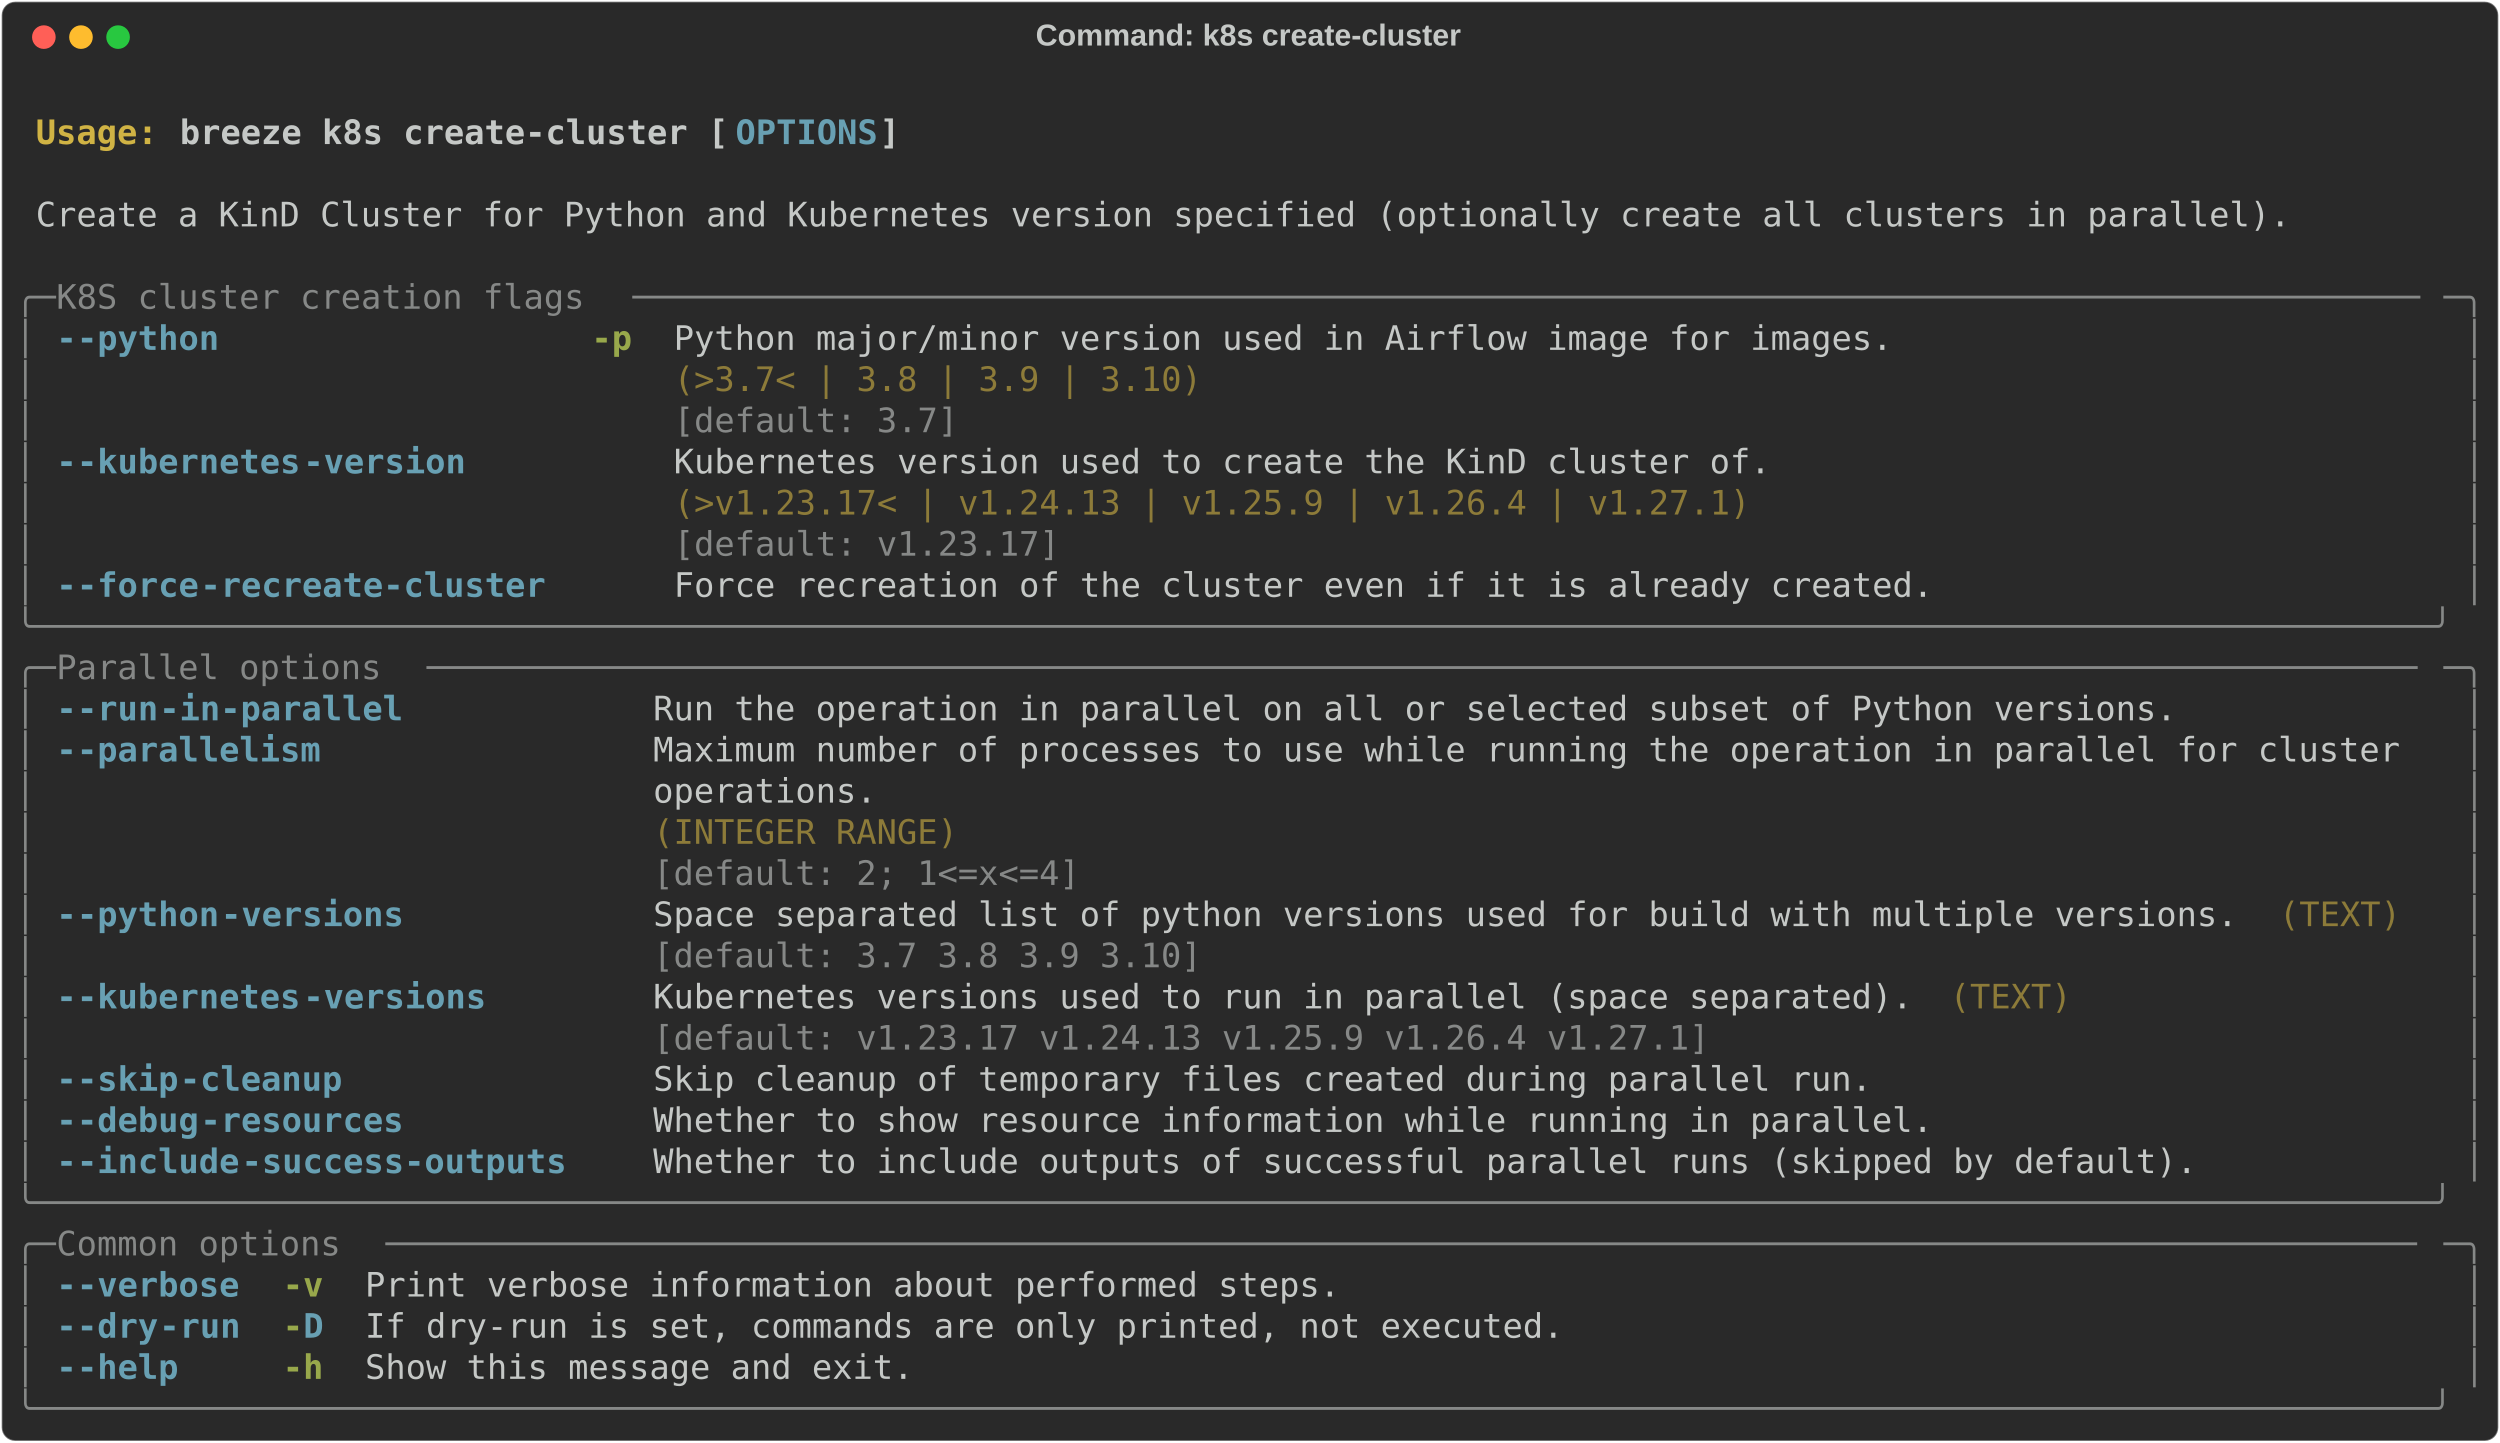
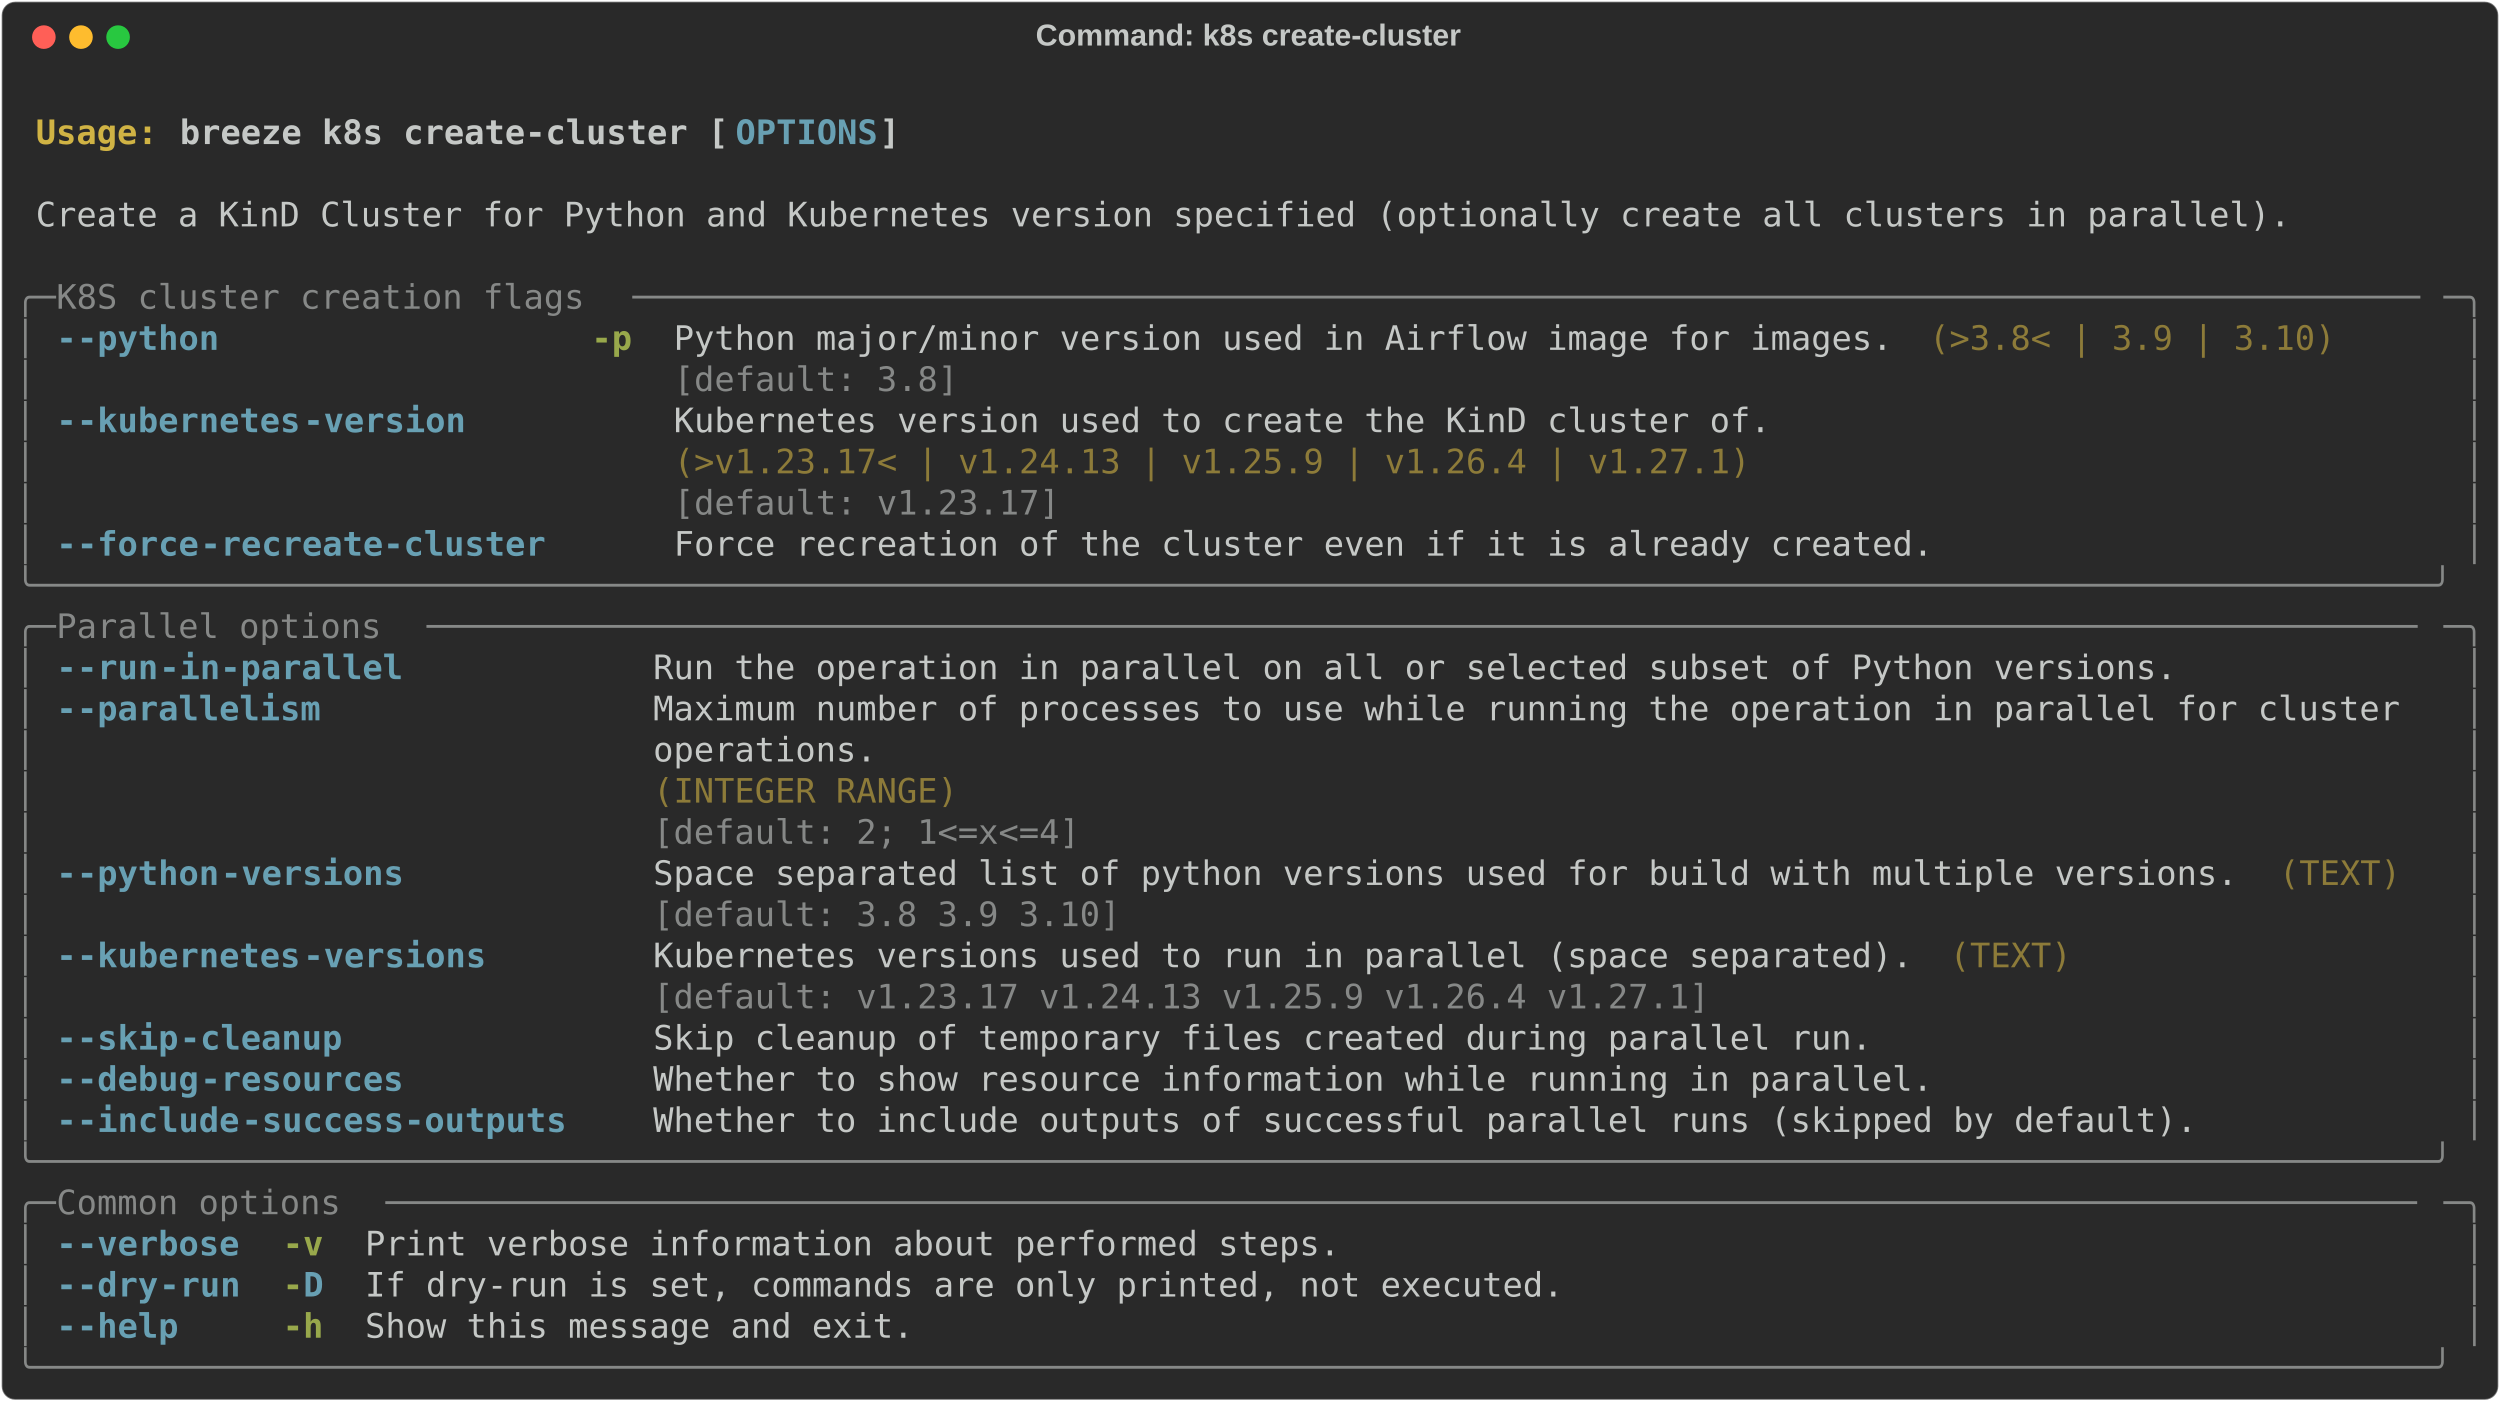
- <svg xmlns="http://www.w3.org/2000/svg" class="rich-terminal" viewBox="0 0 1482 855.2">
+ <svg xmlns="http://www.w3.org/2000/svg" class="rich-terminal" viewBox="0 0 1482 830.8">
  <style>

    @font-face {
        font-family: "Fira Code";
        src: local("FiraCode-Regular"),
                url("https://cdnjs.cloudflare.com/ajax/libs/firacode/6.2.0/woff2/FiraCode-Regular.woff2") format("woff2"),
                url("https://cdnjs.cloudflare.com/ajax/libs/firacode/6.2.0/woff/FiraCode-Regular.woff") format("woff");
        font-style: normal;
        font-weight: 400;
    }
    @font-face {
        font-family: "Fira Code";
        src: local("FiraCode-Bold"),
                url("https://cdnjs.cloudflare.com/ajax/libs/firacode/6.2.0/woff2/FiraCode-Bold.woff2") format("woff2"),
                url("https://cdnjs.cloudflare.com/ajax/libs/firacode/6.2.0/woff/FiraCode-Bold.woff") format("woff");
        font-style: bold;
        font-weight: 700;
    }

    .breeze-k8s-create-cluster-matrix {
        font-family: Fira Code, monospace;
        font-size: 20px;
        line-height: 24.4px;
        font-variant-east-asian: full-width;
    }

    .breeze-k8s-create-cluster-title {
        font-size: 18px;
        font-weight: bold;
        font-family: arial;
    }

    .breeze-k8s-create-cluster-r1 { fill: #c5c8c6;font-weight: bold }
.breeze-k8s-create-cluster-r2 { fill: #c5c8c6 }
.breeze-k8s-create-cluster-r3 { fill: #d0b344;font-weight: bold }
.breeze-k8s-create-cluster-r4 { fill: #68a0b3;font-weight: bold }
.breeze-k8s-create-cluster-r5 { fill: #868887 }
.breeze-k8s-create-cluster-r6 { fill: #98a84b;font-weight: bold }
.breeze-k8s-create-cluster-r7 { fill: #8d7b39 }
    </style>
  <defs>
    <clipPath id="breeze-k8s-create-cluster-clip-terminal">
-       <rect x="0" y="0" width="1463.0" height="804.2" />
+       <rect x="0" y="0" width="1463.0" height="779.8" />
    </clipPath>
    <clipPath id="breeze-k8s-create-cluster-line-0">
      <rect x="0" y="1.5" width="1464" height="24.65" />
    </clipPath>
    <clipPath id="breeze-k8s-create-cluster-line-1">
      <rect x="0" y="25.9" width="1464" height="24.65" />
    </clipPath>
    <clipPath id="breeze-k8s-create-cluster-line-2">
      <rect x="0" y="50.3" width="1464" height="24.65" />
    </clipPath>
    <clipPath id="breeze-k8s-create-cluster-line-3">
      <rect x="0" y="74.7" width="1464" height="24.65" />
    </clipPath>
    <clipPath id="breeze-k8s-create-cluster-line-4">
      <rect x="0" y="99.1" width="1464" height="24.65" />
    </clipPath>
    <clipPath id="breeze-k8s-create-cluster-line-5">
      <rect x="0" y="123.5" width="1464" height="24.65" />
    </clipPath>
    <clipPath id="breeze-k8s-create-cluster-line-6">
      <rect x="0" y="147.9" width="1464" height="24.65" />
    </clipPath>
    <clipPath id="breeze-k8s-create-cluster-line-7">
      <rect x="0" y="172.3" width="1464" height="24.65" />
    </clipPath>
    <clipPath id="breeze-k8s-create-cluster-line-8">
      <rect x="0" y="196.7" width="1464" height="24.65" />
    </clipPath>
    <clipPath id="breeze-k8s-create-cluster-line-9">
      <rect x="0" y="221.1" width="1464" height="24.65" />
    </clipPath>
    <clipPath id="breeze-k8s-create-cluster-line-10">
      <rect x="0" y="245.5" width="1464" height="24.65" />
    </clipPath>
    <clipPath id="breeze-k8s-create-cluster-line-11">
      <rect x="0" y="269.9" width="1464" height="24.65" />
    </clipPath>
    <clipPath id="breeze-k8s-create-cluster-line-12">
      <rect x="0" y="294.3" width="1464" height="24.65" />
    </clipPath>
    <clipPath id="breeze-k8s-create-cluster-line-13">
      <rect x="0" y="318.7" width="1464" height="24.65" />
    </clipPath>
    <clipPath id="breeze-k8s-create-cluster-line-14">
      <rect x="0" y="343.1" width="1464" height="24.65" />
    </clipPath>
    <clipPath id="breeze-k8s-create-cluster-line-15">
      <rect x="0" y="367.5" width="1464" height="24.65" />
    </clipPath>
    <clipPath id="breeze-k8s-create-cluster-line-16">
      <rect x="0" y="391.9" width="1464" height="24.65" />
    </clipPath>
    <clipPath id="breeze-k8s-create-cluster-line-17">
      <rect x="0" y="416.3" width="1464" height="24.65" />
    </clipPath>
    <clipPath id="breeze-k8s-create-cluster-line-18">
      <rect x="0" y="440.7" width="1464" height="24.65" />
    </clipPath>
    <clipPath id="breeze-k8s-create-cluster-line-19">
      <rect x="0" y="465.1" width="1464" height="24.65" />
    </clipPath>
    <clipPath id="breeze-k8s-create-cluster-line-20">
      <rect x="0" y="489.5" width="1464" height="24.65" />
    </clipPath>
    <clipPath id="breeze-k8s-create-cluster-line-21">
      <rect x="0" y="513.9" width="1464" height="24.65" />
    </clipPath>
    <clipPath id="breeze-k8s-create-cluster-line-22">
      <rect x="0" y="538.3" width="1464" height="24.65" />
    </clipPath>
    <clipPath id="breeze-k8s-create-cluster-line-23">
      <rect x="0" y="562.7" width="1464" height="24.65" />
    </clipPath>
    <clipPath id="breeze-k8s-create-cluster-line-24">
      <rect x="0" y="587.1" width="1464" height="24.65" />
    </clipPath>
    <clipPath id="breeze-k8s-create-cluster-line-25">
      <rect x="0" y="611.5" width="1464" height="24.65" />
    </clipPath>
    <clipPath id="breeze-k8s-create-cluster-line-26">
      <rect x="0" y="635.9" width="1464" height="24.65" />
    </clipPath>
    <clipPath id="breeze-k8s-create-cluster-line-27">
      <rect x="0" y="660.3" width="1464" height="24.65" />
    </clipPath>
    <clipPath id="breeze-k8s-create-cluster-line-28">
      <rect x="0" y="684.7" width="1464" height="24.65" />
    </clipPath>
    <clipPath id="breeze-k8s-create-cluster-line-29">
      <rect x="0" y="709.1" width="1464" height="24.65" />
    </clipPath>
    <clipPath id="breeze-k8s-create-cluster-line-30">
      <rect x="0" y="733.5" width="1464" height="24.65" />
    </clipPath>
-     <clipPath id="breeze-k8s-create-cluster-line-31">
-       <rect x="0" y="757.9" width="1464" height="24.65" />
-     </clipPath>
  </defs>
-   <rect fill="#292929" stroke="rgba(255,255,255,0.35)" stroke-width="1" x="1" y="1" width="1480" height="853.2" rx="8" />
+   <rect fill="#292929" stroke="rgba(255,255,255,0.35)" stroke-width="1" x="1" y="1" width="1480" height="828.8" rx="8" />
  <text class="breeze-k8s-create-cluster-title" fill="#c5c8c6" text-anchor="middle" x="740" y="27">Command: k8s create-cluster</text>
  <g transform="translate(26,22)">
    <circle cx="0" cy="0" r="7" fill="#ff5f57" />
    <circle cx="22" cy="0" r="7" fill="#febc2e" />
    <circle cx="44" cy="0" r="7" fill="#28c840" />
  </g>
  <g transform="translate(9, 41)" clip-path="url(#breeze-k8s-create-cluster-clip-terminal)">
    <g class="breeze-k8s-create-cluster-matrix">
      <text class="breeze-k8s-create-cluster-r2" x="1464" y="20" textLength="12.2" clip-path="url(#breeze-k8s-create-cluster-line-0)">
</text>
      <text class="breeze-k8s-create-cluster-r3" x="12.2" y="44.4" textLength="85.4" clip-path="url(#breeze-k8s-create-cluster-line-1)">Usage: </text>
      <text class="breeze-k8s-create-cluster-r1" x="97.6" y="44.4" textLength="329.4" clip-path="url(#breeze-k8s-create-cluster-line-1)">breeze k8s create-cluster [</text>
      <text class="breeze-k8s-create-cluster-r4" x="427" y="44.4" textLength="85.4" clip-path="url(#breeze-k8s-create-cluster-line-1)">OPTIONS</text>
      <text class="breeze-k8s-create-cluster-r1" x="512.4" y="44.4" textLength="12.2" clip-path="url(#breeze-k8s-create-cluster-line-1)">]</text>
      <text class="breeze-k8s-create-cluster-r2" x="1464" y="44.4" textLength="12.2" clip-path="url(#breeze-k8s-create-cluster-line-1)">
</text>
      <text class="breeze-k8s-create-cluster-r2" x="1464" y="68.8" textLength="12.2" clip-path="url(#breeze-k8s-create-cluster-line-2)">
</text>
      <text class="breeze-k8s-create-cluster-r2" x="12.2" y="93.2" textLength="1354.2" clip-path="url(#breeze-k8s-create-cluster-line-3)">Create a KinD Cluster for Python and Kubernetes version specified (optionally create all clusters in parallel).</text>
      <text class="breeze-k8s-create-cluster-r2" x="1464" y="93.2" textLength="12.2" clip-path="url(#breeze-k8s-create-cluster-line-3)">
</text>
      <text class="breeze-k8s-create-cluster-r2" x="1464" y="117.6" textLength="12.2" clip-path="url(#breeze-k8s-create-cluster-line-4)">
</text>
      <text class="breeze-k8s-create-cluster-r5" x="0" y="142" textLength="24.4" clip-path="url(#breeze-k8s-create-cluster-line-5)">╭─</text>
      <text class="breeze-k8s-create-cluster-r5" x="24.4" y="142" textLength="341.6" clip-path="url(#breeze-k8s-create-cluster-line-5)"> K8S cluster creation flags </text>
      <text class="breeze-k8s-create-cluster-r5" x="366" y="142" textLength="1073.6" clip-path="url(#breeze-k8s-create-cluster-line-5)">────────────────────────────────────────────────────────────────────────────────────────</text>
      <text class="breeze-k8s-create-cluster-r5" x="1439.6" y="142" textLength="24.4" clip-path="url(#breeze-k8s-create-cluster-line-5)">─╮</text>
      <text class="breeze-k8s-create-cluster-r2" x="1464" y="142" textLength="12.2" clip-path="url(#breeze-k8s-create-cluster-line-5)">
</text>
      <text class="breeze-k8s-create-cluster-r5" x="0" y="166.4" textLength="12.2" clip-path="url(#breeze-k8s-create-cluster-line-6)">│</text>
      <text class="breeze-k8s-create-cluster-r4" x="24.4" y="166.4" textLength="12.2" clip-path="url(#breeze-k8s-create-cluster-line-6)">-</text>
      <text class="breeze-k8s-create-cluster-r4" x="36.6" y="166.4" textLength="85.4" clip-path="url(#breeze-k8s-create-cluster-line-6)">-python</text>
      <text class="breeze-k8s-create-cluster-r6" x="341.6" y="166.4" textLength="24.4" clip-path="url(#breeze-k8s-create-cluster-line-6)">-p</text>
      <text class="breeze-k8s-create-cluster-r2" x="390.4" y="166.4" textLength="732" clip-path="url(#breeze-k8s-create-cluster-line-6)">Python major/minor version used in Airflow image for images.</text>
+       <text class="breeze-k8s-create-cluster-r7" x="1134.6" y="166.4" textLength="244" clip-path="url(#breeze-k8s-create-cluster-line-6)">(&gt;3.8&lt; | 3.9 | 3.10)</text>
      <text class="breeze-k8s-create-cluster-r5" x="1451.8" y="166.4" textLength="12.2" clip-path="url(#breeze-k8s-create-cluster-line-6)">│</text>
      <text class="breeze-k8s-create-cluster-r2" x="1464" y="166.4" textLength="12.2" clip-path="url(#breeze-k8s-create-cluster-line-6)">
</text>
      <text class="breeze-k8s-create-cluster-r5" x="0" y="190.8" textLength="12.2" clip-path="url(#breeze-k8s-create-cluster-line-7)">│</text>
-       <text class="breeze-k8s-create-cluster-r7" x="390.4" y="190.8" textLength="732" clip-path="url(#breeze-k8s-create-cluster-line-7)">(&gt;3.7&lt; | 3.8 | 3.9 | 3.10)                                  </text>
+       <text class="breeze-k8s-create-cluster-r5" x="390.4" y="190.8" textLength="732" clip-path="url(#breeze-k8s-create-cluster-line-7)">[default: 3.8]                                              </text>
      <text class="breeze-k8s-create-cluster-r5" x="1451.8" y="190.8" textLength="12.2" clip-path="url(#breeze-k8s-create-cluster-line-7)">│</text>
      <text class="breeze-k8s-create-cluster-r2" x="1464" y="190.8" textLength="12.2" clip-path="url(#breeze-k8s-create-cluster-line-7)">
</text>
      <text class="breeze-k8s-create-cluster-r5" x="0" y="215.2" textLength="12.2" clip-path="url(#breeze-k8s-create-cluster-line-8)">│</text>
-       <text class="breeze-k8s-create-cluster-r5" x="390.4" y="215.2" textLength="732" clip-path="url(#breeze-k8s-create-cluster-line-8)">[default: 3.7]                                              </text>
+       <text class="breeze-k8s-create-cluster-r4" x="24.4" y="215.2" textLength="12.2" clip-path="url(#breeze-k8s-create-cluster-line-8)">-</text>
+       <text class="breeze-k8s-create-cluster-r4" x="36.6" y="215.2" textLength="134.2" clip-path="url(#breeze-k8s-create-cluster-line-8)">-kubernetes</text>
+       <text class="breeze-k8s-create-cluster-r4" x="170.8" y="215.2" textLength="97.6" clip-path="url(#breeze-k8s-create-cluster-line-8)">-version</text>
+       <text class="breeze-k8s-create-cluster-r2" x="390.4" y="215.2" textLength="658.8" clip-path="url(#breeze-k8s-create-cluster-line-8)">Kubernetes version used to create the KinD cluster of.</text>
      <text class="breeze-k8s-create-cluster-r5" x="1451.8" y="215.2" textLength="12.2" clip-path="url(#breeze-k8s-create-cluster-line-8)">│</text>
      <text class="breeze-k8s-create-cluster-r2" x="1464" y="215.2" textLength="12.2" clip-path="url(#breeze-k8s-create-cluster-line-8)">
</text>
      <text class="breeze-k8s-create-cluster-r5" x="0" y="239.6" textLength="12.2" clip-path="url(#breeze-k8s-create-cluster-line-9)">│</text>
-       <text class="breeze-k8s-create-cluster-r4" x="24.4" y="239.6" textLength="12.2" clip-path="url(#breeze-k8s-create-cluster-line-9)">-</text>
-       <text class="breeze-k8s-create-cluster-r4" x="36.6" y="239.6" textLength="134.2" clip-path="url(#breeze-k8s-create-cluster-line-9)">-kubernetes</text>
-       <text class="breeze-k8s-create-cluster-r4" x="170.8" y="239.6" textLength="97.6" clip-path="url(#breeze-k8s-create-cluster-line-9)">-version</text>
-       <text class="breeze-k8s-create-cluster-r2" x="390.4" y="239.6" textLength="658.8" clip-path="url(#breeze-k8s-create-cluster-line-9)">Kubernetes version used to create the KinD cluster of.</text>
+       <text class="breeze-k8s-create-cluster-r7" x="390.4" y="239.6" textLength="658.8" clip-path="url(#breeze-k8s-create-cluster-line-9)">(&gt;v1.23.17&lt; | v1.24.13 | v1.25.9 | v1.26.4 | v1.27.1) </text>
      <text class="breeze-k8s-create-cluster-r5" x="1451.8" y="239.6" textLength="12.2" clip-path="url(#breeze-k8s-create-cluster-line-9)">│</text>
      <text class="breeze-k8s-create-cluster-r2" x="1464" y="239.6" textLength="12.2" clip-path="url(#breeze-k8s-create-cluster-line-9)">
</text>
      <text class="breeze-k8s-create-cluster-r5" x="0" y="264" textLength="12.2" clip-path="url(#breeze-k8s-create-cluster-line-10)">│</text>
-       <text class="breeze-k8s-create-cluster-r7" x="390.4" y="264" textLength="658.8" clip-path="url(#breeze-k8s-create-cluster-line-10)">(&gt;v1.23.17&lt; | v1.24.13 | v1.25.9 | v1.26.4 | v1.27.1) </text>
+       <text class="breeze-k8s-create-cluster-r5" x="390.4" y="264" textLength="658.8" clip-path="url(#breeze-k8s-create-cluster-line-10)">[default: v1.23.17]                                   </text>
      <text class="breeze-k8s-create-cluster-r5" x="1451.8" y="264" textLength="12.2" clip-path="url(#breeze-k8s-create-cluster-line-10)">│</text>
      <text class="breeze-k8s-create-cluster-r2" x="1464" y="264" textLength="12.2" clip-path="url(#breeze-k8s-create-cluster-line-10)">
</text>
      <text class="breeze-k8s-create-cluster-r5" x="0" y="288.4" textLength="12.2" clip-path="url(#breeze-k8s-create-cluster-line-11)">│</text>
-       <text class="breeze-k8s-create-cluster-r5" x="390.4" y="288.4" textLength="658.8" clip-path="url(#breeze-k8s-create-cluster-line-11)">[default: v1.23.17]                                   </text>
+       <text class="breeze-k8s-create-cluster-r4" x="24.4" y="288.4" textLength="12.2" clip-path="url(#breeze-k8s-create-cluster-line-11)">-</text>
+       <text class="breeze-k8s-create-cluster-r4" x="36.6" y="288.4" textLength="73.2" clip-path="url(#breeze-k8s-create-cluster-line-11)">-force</text>
+       <text class="breeze-k8s-create-cluster-r4" x="109.8" y="288.4" textLength="207.4" clip-path="url(#breeze-k8s-create-cluster-line-11)">-recreate-cluster</text>
+       <text class="breeze-k8s-create-cluster-r2" x="390.4" y="288.4" textLength="756.4" clip-path="url(#breeze-k8s-create-cluster-line-11)">Force recreation of the cluster even if it is already created.</text>
      <text class="breeze-k8s-create-cluster-r5" x="1451.8" y="288.4" textLength="12.2" clip-path="url(#breeze-k8s-create-cluster-line-11)">│</text>
      <text class="breeze-k8s-create-cluster-r2" x="1464" y="288.4" textLength="12.2" clip-path="url(#breeze-k8s-create-cluster-line-11)">
</text>
-       <text class="breeze-k8s-create-cluster-r5" x="0" y="312.8" textLength="12.2" clip-path="url(#breeze-k8s-create-cluster-line-12)">│</text>
-       <text class="breeze-k8s-create-cluster-r4" x="24.4" y="312.8" textLength="12.2" clip-path="url(#breeze-k8s-create-cluster-line-12)">-</text>
-       <text class="breeze-k8s-create-cluster-r4" x="36.6" y="312.8" textLength="73.2" clip-path="url(#breeze-k8s-create-cluster-line-12)">-force</text>
-       <text class="breeze-k8s-create-cluster-r4" x="109.8" y="312.8" textLength="207.4" clip-path="url(#breeze-k8s-create-cluster-line-12)">-recreate-cluster</text>
-       <text class="breeze-k8s-create-cluster-r2" x="390.4" y="312.8" textLength="756.4" clip-path="url(#breeze-k8s-create-cluster-line-12)">Force recreation of the cluster even if it is already created.</text>
-       <text class="breeze-k8s-create-cluster-r5" x="1451.8" y="312.8" textLength="12.2" clip-path="url(#breeze-k8s-create-cluster-line-12)">│</text>
+       <text class="breeze-k8s-create-cluster-r5" x="0" y="312.8" textLength="1464" clip-path="url(#breeze-k8s-create-cluster-line-12)">╰──────────────────────────────────────────────────────────────────────────────────────────────────────────────────────╯</text>
      <text class="breeze-k8s-create-cluster-r2" x="1464" y="312.8" textLength="12.2" clip-path="url(#breeze-k8s-create-cluster-line-12)">
</text>
-       <text class="breeze-k8s-create-cluster-r5" x="0" y="337.2" textLength="1464" clip-path="url(#breeze-k8s-create-cluster-line-13)">╰──────────────────────────────────────────────────────────────────────────────────────────────────────────────────────╯</text>
+       <text class="breeze-k8s-create-cluster-r5" x="0" y="337.2" textLength="24.4" clip-path="url(#breeze-k8s-create-cluster-line-13)">╭─</text>
+       <text class="breeze-k8s-create-cluster-r5" x="24.4" y="337.2" textLength="219.6" clip-path="url(#breeze-k8s-create-cluster-line-13)"> Parallel options </text>
+       <text class="breeze-k8s-create-cluster-r5" x="244" y="337.2" textLength="1195.6" clip-path="url(#breeze-k8s-create-cluster-line-13)">──────────────────────────────────────────────────────────────────────────────────────────────────</text>
+       <text class="breeze-k8s-create-cluster-r5" x="1439.6" y="337.2" textLength="24.4" clip-path="url(#breeze-k8s-create-cluster-line-13)">─╮</text>
      <text class="breeze-k8s-create-cluster-r2" x="1464" y="337.2" textLength="12.2" clip-path="url(#breeze-k8s-create-cluster-line-13)">
</text>
-       <text class="breeze-k8s-create-cluster-r5" x="0" y="361.6" textLength="24.4" clip-path="url(#breeze-k8s-create-cluster-line-14)">╭─</text>
-       <text class="breeze-k8s-create-cluster-r5" x="24.4" y="361.6" textLength="219.6" clip-path="url(#breeze-k8s-create-cluster-line-14)"> Parallel options </text>
-       <text class="breeze-k8s-create-cluster-r5" x="244" y="361.6" textLength="1195.6" clip-path="url(#breeze-k8s-create-cluster-line-14)">──────────────────────────────────────────────────────────────────────────────────────────────────</text>
-       <text class="breeze-k8s-create-cluster-r5" x="1439.6" y="361.6" textLength="24.4" clip-path="url(#breeze-k8s-create-cluster-line-14)">─╮</text>
+       <text class="breeze-k8s-create-cluster-r5" x="0" y="361.6" textLength="12.2" clip-path="url(#breeze-k8s-create-cluster-line-14)">│</text>
+       <text class="breeze-k8s-create-cluster-r4" x="24.4" y="361.6" textLength="12.2" clip-path="url(#breeze-k8s-create-cluster-line-14)">-</text>
+       <text class="breeze-k8s-create-cluster-r4" x="36.6" y="361.6" textLength="48.8" clip-path="url(#breeze-k8s-create-cluster-line-14)">-run</text>
+       <text class="breeze-k8s-create-cluster-r4" x="85.4" y="361.6" textLength="146.4" clip-path="url(#breeze-k8s-create-cluster-line-14)">-in-parallel</text>
+       <text class="breeze-k8s-create-cluster-r2" x="378.2" y="361.6" textLength="915" clip-path="url(#breeze-k8s-create-cluster-line-14)">Run the operation in parallel on all or selected subset of Python versions.</text>
+       <text class="breeze-k8s-create-cluster-r5" x="1451.8" y="361.6" textLength="12.2" clip-path="url(#breeze-k8s-create-cluster-line-14)">│</text>
      <text class="breeze-k8s-create-cluster-r2" x="1464" y="361.6" textLength="12.2" clip-path="url(#breeze-k8s-create-cluster-line-14)">
</text>
      <text class="breeze-k8s-create-cluster-r5" x="0" y="386" textLength="12.2" clip-path="url(#breeze-k8s-create-cluster-line-15)">│</text>
      <text class="breeze-k8s-create-cluster-r4" x="24.4" y="386" textLength="12.2" clip-path="url(#breeze-k8s-create-cluster-line-15)">-</text>
-       <text class="breeze-k8s-create-cluster-r4" x="36.6" y="386" textLength="48.8" clip-path="url(#breeze-k8s-create-cluster-line-15)">-run</text>
-       <text class="breeze-k8s-create-cluster-r4" x="85.4" y="386" textLength="146.4" clip-path="url(#breeze-k8s-create-cluster-line-15)">-in-parallel</text>
-       <text class="breeze-k8s-create-cluster-r2" x="378.2" y="386" textLength="915" clip-path="url(#breeze-k8s-create-cluster-line-15)">Run the operation in parallel on all or selected subset of Python versions.</text>
+       <text class="breeze-k8s-create-cluster-r4" x="36.6" y="386" textLength="146.4" clip-path="url(#breeze-k8s-create-cluster-line-15)">-parallelism</text>
+       <text class="breeze-k8s-create-cluster-r2" x="378.2" y="386" textLength="1061.4" clip-path="url(#breeze-k8s-create-cluster-line-15)">Maximum number of processes to use while running the operation in parallel for cluster </text>
      <text class="breeze-k8s-create-cluster-r5" x="1451.8" y="386" textLength="12.2" clip-path="url(#breeze-k8s-create-cluster-line-15)">│</text>
      <text class="breeze-k8s-create-cluster-r2" x="1464" y="386" textLength="12.2" clip-path="url(#breeze-k8s-create-cluster-line-15)">
</text>
      <text class="breeze-k8s-create-cluster-r5" x="0" y="410.4" textLength="12.2" clip-path="url(#breeze-k8s-create-cluster-line-16)">│</text>
-       <text class="breeze-k8s-create-cluster-r4" x="24.4" y="410.4" textLength="12.2" clip-path="url(#breeze-k8s-create-cluster-line-16)">-</text>
-       <text class="breeze-k8s-create-cluster-r4" x="36.6" y="410.4" textLength="146.4" clip-path="url(#breeze-k8s-create-cluster-line-16)">-parallelism</text>
-       <text class="breeze-k8s-create-cluster-r2" x="378.2" y="410.4" textLength="1061.4" clip-path="url(#breeze-k8s-create-cluster-line-16)">Maximum number of processes to use while running the operation in parallel for cluster </text>
+       <text class="breeze-k8s-create-cluster-r2" x="378.2" y="410.4" textLength="1061.4" clip-path="url(#breeze-k8s-create-cluster-line-16)">operations.                                                                            </text>
      <text class="breeze-k8s-create-cluster-r5" x="1451.8" y="410.4" textLength="12.2" clip-path="url(#breeze-k8s-create-cluster-line-16)">│</text>
      <text class="breeze-k8s-create-cluster-r2" x="1464" y="410.4" textLength="12.2" clip-path="url(#breeze-k8s-create-cluster-line-16)">
</text>
      <text class="breeze-k8s-create-cluster-r5" x="0" y="434.8" textLength="12.2" clip-path="url(#breeze-k8s-create-cluster-line-17)">│</text>
-       <text class="breeze-k8s-create-cluster-r2" x="378.2" y="434.8" textLength="1061.4" clip-path="url(#breeze-k8s-create-cluster-line-17)">operations.                                                                            </text>
+       <text class="breeze-k8s-create-cluster-r7" x="378.2" y="434.8" textLength="1061.4" clip-path="url(#breeze-k8s-create-cluster-line-17)">(INTEGER RANGE)                                                                        </text>
      <text class="breeze-k8s-create-cluster-r5" x="1451.8" y="434.8" textLength="12.2" clip-path="url(#breeze-k8s-create-cluster-line-17)">│</text>
      <text class="breeze-k8s-create-cluster-r2" x="1464" y="434.8" textLength="12.2" clip-path="url(#breeze-k8s-create-cluster-line-17)">
</text>
      <text class="breeze-k8s-create-cluster-r5" x="0" y="459.2" textLength="12.2" clip-path="url(#breeze-k8s-create-cluster-line-18)">│</text>
-       <text class="breeze-k8s-create-cluster-r7" x="378.2" y="459.2" textLength="1061.4" clip-path="url(#breeze-k8s-create-cluster-line-18)">(INTEGER RANGE)                                                                        </text>
+       <text class="breeze-k8s-create-cluster-r5" x="378.2" y="459.2" textLength="1061.4" clip-path="url(#breeze-k8s-create-cluster-line-18)">[default: 2; 1&lt;=x&lt;=4]                                                                  </text>
      <text class="breeze-k8s-create-cluster-r5" x="1451.8" y="459.2" textLength="12.2" clip-path="url(#breeze-k8s-create-cluster-line-18)">│</text>
      <text class="breeze-k8s-create-cluster-r2" x="1464" y="459.2" textLength="12.2" clip-path="url(#breeze-k8s-create-cluster-line-18)">
</text>
      <text class="breeze-k8s-create-cluster-r5" x="0" y="483.6" textLength="12.2" clip-path="url(#breeze-k8s-create-cluster-line-19)">│</text>
-       <text class="breeze-k8s-create-cluster-r5" x="378.2" y="483.6" textLength="1061.4" clip-path="url(#breeze-k8s-create-cluster-line-19)">[default: 2; 1&lt;=x&lt;=4]                                                                  </text>
+       <text class="breeze-k8s-create-cluster-r4" x="24.4" y="483.6" textLength="12.2" clip-path="url(#breeze-k8s-create-cluster-line-19)">-</text>
+       <text class="breeze-k8s-create-cluster-r4" x="36.6" y="483.6" textLength="85.4" clip-path="url(#breeze-k8s-create-cluster-line-19)">-python</text>
+       <text class="breeze-k8s-create-cluster-r4" x="122" y="483.6" textLength="109.8" clip-path="url(#breeze-k8s-create-cluster-line-19)">-versions</text>
+       <text class="breeze-k8s-create-cluster-r2" x="378.2" y="483.6" textLength="951.6" clip-path="url(#breeze-k8s-create-cluster-line-19)">Space separated list of python versions used for build with multiple versions.</text>
+       <text class="breeze-k8s-create-cluster-r7" x="1342" y="483.6" textLength="73.2" clip-path="url(#breeze-k8s-create-cluster-line-19)">(TEXT)</text>
      <text class="breeze-k8s-create-cluster-r5" x="1451.8" y="483.6" textLength="12.2" clip-path="url(#breeze-k8s-create-cluster-line-19)">│</text>
      <text class="breeze-k8s-create-cluster-r2" x="1464" y="483.6" textLength="12.2" clip-path="url(#breeze-k8s-create-cluster-line-19)">
</text>
      <text class="breeze-k8s-create-cluster-r5" x="0" y="508" textLength="12.2" clip-path="url(#breeze-k8s-create-cluster-line-20)">│</text>
-       <text class="breeze-k8s-create-cluster-r4" x="24.4" y="508" textLength="12.2" clip-path="url(#breeze-k8s-create-cluster-line-20)">-</text>
-       <text class="breeze-k8s-create-cluster-r4" x="36.6" y="508" textLength="85.4" clip-path="url(#breeze-k8s-create-cluster-line-20)">-python</text>
-       <text class="breeze-k8s-create-cluster-r4" x="122" y="508" textLength="109.8" clip-path="url(#breeze-k8s-create-cluster-line-20)">-versions</text>
-       <text class="breeze-k8s-create-cluster-r2" x="378.2" y="508" textLength="951.6" clip-path="url(#breeze-k8s-create-cluster-line-20)">Space separated list of python versions used for build with multiple versions.</text>
-       <text class="breeze-k8s-create-cluster-r7" x="1342" y="508" textLength="73.2" clip-path="url(#breeze-k8s-create-cluster-line-20)">(TEXT)</text>
+       <text class="breeze-k8s-create-cluster-r5" x="378.2" y="508" textLength="951.6" clip-path="url(#breeze-k8s-create-cluster-line-20)">[default: 3.8 3.9 3.10]                                                       </text>
      <text class="breeze-k8s-create-cluster-r5" x="1451.8" y="508" textLength="12.2" clip-path="url(#breeze-k8s-create-cluster-line-20)">│</text>
      <text class="breeze-k8s-create-cluster-r2" x="1464" y="508" textLength="12.2" clip-path="url(#breeze-k8s-create-cluster-line-20)">
</text>
      <text class="breeze-k8s-create-cluster-r5" x="0" y="532.4" textLength="12.2" clip-path="url(#breeze-k8s-create-cluster-line-21)">│</text>
-       <text class="breeze-k8s-create-cluster-r5" x="378.2" y="532.4" textLength="951.6" clip-path="url(#breeze-k8s-create-cluster-line-21)">[default: 3.7 3.8 3.9 3.10]                                                   </text>
+       <text class="breeze-k8s-create-cluster-r4" x="24.4" y="532.4" textLength="12.2" clip-path="url(#breeze-k8s-create-cluster-line-21)">-</text>
+       <text class="breeze-k8s-create-cluster-r4" x="36.6" y="532.4" textLength="134.2" clip-path="url(#breeze-k8s-create-cluster-line-21)">-kubernetes</text>
+       <text class="breeze-k8s-create-cluster-r4" x="170.8" y="532.4" textLength="109.8" clip-path="url(#breeze-k8s-create-cluster-line-21)">-versions</text>
+       <text class="breeze-k8s-create-cluster-r2" x="378.2" y="532.4" textLength="756.4" clip-path="url(#breeze-k8s-create-cluster-line-21)">Kubernetes versions used to run in parallel (space separated).</text>
+       <text class="breeze-k8s-create-cluster-r7" x="1146.8" y="532.4" textLength="73.2" clip-path="url(#breeze-k8s-create-cluster-line-21)">(TEXT)</text>
      <text class="breeze-k8s-create-cluster-r5" x="1451.8" y="532.4" textLength="12.2" clip-path="url(#breeze-k8s-create-cluster-line-21)">│</text>
      <text class="breeze-k8s-create-cluster-r2" x="1464" y="532.4" textLength="12.2" clip-path="url(#breeze-k8s-create-cluster-line-21)">
</text>
      <text class="breeze-k8s-create-cluster-r5" x="0" y="556.8" textLength="12.2" clip-path="url(#breeze-k8s-create-cluster-line-22)">│</text>
-       <text class="breeze-k8s-create-cluster-r4" x="24.4" y="556.8" textLength="12.2" clip-path="url(#breeze-k8s-create-cluster-line-22)">-</text>
-       <text class="breeze-k8s-create-cluster-r4" x="36.6" y="556.8" textLength="134.2" clip-path="url(#breeze-k8s-create-cluster-line-22)">-kubernetes</text>
-       <text class="breeze-k8s-create-cluster-r4" x="170.8" y="556.8" textLength="109.8" clip-path="url(#breeze-k8s-create-cluster-line-22)">-versions</text>
-       <text class="breeze-k8s-create-cluster-r2" x="378.2" y="556.8" textLength="756.4" clip-path="url(#breeze-k8s-create-cluster-line-22)">Kubernetes versions used to run in parallel (space separated).</text>
-       <text class="breeze-k8s-create-cluster-r7" x="1146.8" y="556.8" textLength="73.2" clip-path="url(#breeze-k8s-create-cluster-line-22)">(TEXT)</text>
+       <text class="breeze-k8s-create-cluster-r5" x="378.2" y="556.8" textLength="756.4" clip-path="url(#breeze-k8s-create-cluster-line-22)">[default: v1.23.17 v1.24.13 v1.25.9 v1.26.4 v1.27.1]          </text>
      <text class="breeze-k8s-create-cluster-r5" x="1451.8" y="556.8" textLength="12.2" clip-path="url(#breeze-k8s-create-cluster-line-22)">│</text>
      <text class="breeze-k8s-create-cluster-r2" x="1464" y="556.8" textLength="12.2" clip-path="url(#breeze-k8s-create-cluster-line-22)">
</text>
      <text class="breeze-k8s-create-cluster-r5" x="0" y="581.2" textLength="12.2" clip-path="url(#breeze-k8s-create-cluster-line-23)">│</text>
-       <text class="breeze-k8s-create-cluster-r5" x="378.2" y="581.2" textLength="756.4" clip-path="url(#breeze-k8s-create-cluster-line-23)">[default: v1.23.17 v1.24.13 v1.25.9 v1.26.4 v1.27.1]          </text>
+       <text class="breeze-k8s-create-cluster-r4" x="24.4" y="581.2" textLength="12.2" clip-path="url(#breeze-k8s-create-cluster-line-23)">-</text>
+       <text class="breeze-k8s-create-cluster-r4" x="36.6" y="581.2" textLength="61" clip-path="url(#breeze-k8s-create-cluster-line-23)">-skip</text>
+       <text class="breeze-k8s-create-cluster-r4" x="97.6" y="581.2" textLength="97.6" clip-path="url(#breeze-k8s-create-cluster-line-23)">-cleanup</text>
+       <text class="breeze-k8s-create-cluster-r2" x="378.2" y="581.2" textLength="732" clip-path="url(#breeze-k8s-create-cluster-line-23)">Skip cleanup of temporary files created during parallel run.</text>
      <text class="breeze-k8s-create-cluster-r5" x="1451.8" y="581.2" textLength="12.2" clip-path="url(#breeze-k8s-create-cluster-line-23)">│</text>
      <text class="breeze-k8s-create-cluster-r2" x="1464" y="581.2" textLength="12.2" clip-path="url(#breeze-k8s-create-cluster-line-23)">
</text>
      <text class="breeze-k8s-create-cluster-r5" x="0" y="605.6" textLength="12.2" clip-path="url(#breeze-k8s-create-cluster-line-24)">│</text>
      <text class="breeze-k8s-create-cluster-r4" x="24.4" y="605.6" textLength="12.2" clip-path="url(#breeze-k8s-create-cluster-line-24)">-</text>
-       <text class="breeze-k8s-create-cluster-r4" x="36.6" y="605.6" textLength="61" clip-path="url(#breeze-k8s-create-cluster-line-24)">-skip</text>
-       <text class="breeze-k8s-create-cluster-r4" x="97.6" y="605.6" textLength="97.6" clip-path="url(#breeze-k8s-create-cluster-line-24)">-cleanup</text>
-       <text class="breeze-k8s-create-cluster-r2" x="378.2" y="605.6" textLength="732" clip-path="url(#breeze-k8s-create-cluster-line-24)">Skip cleanup of temporary files created during parallel run.</text>
+       <text class="breeze-k8s-create-cluster-r4" x="36.6" y="605.6" textLength="73.2" clip-path="url(#breeze-k8s-create-cluster-line-24)">-debug</text>
+       <text class="breeze-k8s-create-cluster-r4" x="109.8" y="605.6" textLength="122" clip-path="url(#breeze-k8s-create-cluster-line-24)">-resources</text>
+       <text class="breeze-k8s-create-cluster-r2" x="378.2" y="605.6" textLength="768.6" clip-path="url(#breeze-k8s-create-cluster-line-24)">Whether to show resource information while running in parallel.</text>
      <text class="breeze-k8s-create-cluster-r5" x="1451.8" y="605.6" textLength="12.2" clip-path="url(#breeze-k8s-create-cluster-line-24)">│</text>
      <text class="breeze-k8s-create-cluster-r2" x="1464" y="605.6" textLength="12.2" clip-path="url(#breeze-k8s-create-cluster-line-24)">
</text>
      <text class="breeze-k8s-create-cluster-r5" x="0" y="630" textLength="12.2" clip-path="url(#breeze-k8s-create-cluster-line-25)">│</text>
      <text class="breeze-k8s-create-cluster-r4" x="24.4" y="630" textLength="12.2" clip-path="url(#breeze-k8s-create-cluster-line-25)">-</text>
-       <text class="breeze-k8s-create-cluster-r4" x="36.6" y="630" textLength="73.2" clip-path="url(#breeze-k8s-create-cluster-line-25)">-debug</text>
-       <text class="breeze-k8s-create-cluster-r4" x="109.8" y="630" textLength="122" clip-path="url(#breeze-k8s-create-cluster-line-25)">-resources</text>
-       <text class="breeze-k8s-create-cluster-r2" x="378.2" y="630" textLength="768.6" clip-path="url(#breeze-k8s-create-cluster-line-25)">Whether to show resource information while running in parallel.</text>
+       <text class="breeze-k8s-create-cluster-r4" x="36.6" y="630" textLength="97.6" clip-path="url(#breeze-k8s-create-cluster-line-25)">-include</text>
+       <text class="breeze-k8s-create-cluster-r4" x="134.2" y="630" textLength="195.2" clip-path="url(#breeze-k8s-create-cluster-line-25)">-success-outputs</text>
+       <text class="breeze-k8s-create-cluster-r2" x="378.2" y="630" textLength="927.2" clip-path="url(#breeze-k8s-create-cluster-line-25)">Whether to include outputs of successful parallel runs (skipped by default).</text>
      <text class="breeze-k8s-create-cluster-r5" x="1451.8" y="630" textLength="12.2" clip-path="url(#breeze-k8s-create-cluster-line-25)">│</text>
      <text class="breeze-k8s-create-cluster-r2" x="1464" y="630" textLength="12.2" clip-path="url(#breeze-k8s-create-cluster-line-25)">
</text>
-       <text class="breeze-k8s-create-cluster-r5" x="0" y="654.4" textLength="12.2" clip-path="url(#breeze-k8s-create-cluster-line-26)">│</text>
-       <text class="breeze-k8s-create-cluster-r4" x="24.4" y="654.4" textLength="12.2" clip-path="url(#breeze-k8s-create-cluster-line-26)">-</text>
-       <text class="breeze-k8s-create-cluster-r4" x="36.6" y="654.4" textLength="97.6" clip-path="url(#breeze-k8s-create-cluster-line-26)">-include</text>
-       <text class="breeze-k8s-create-cluster-r4" x="134.2" y="654.4" textLength="195.2" clip-path="url(#breeze-k8s-create-cluster-line-26)">-success-outputs</text>
-       <text class="breeze-k8s-create-cluster-r2" x="378.2" y="654.4" textLength="927.2" clip-path="url(#breeze-k8s-create-cluster-line-26)">Whether to include outputs of successful parallel runs (skipped by default).</text>
-       <text class="breeze-k8s-create-cluster-r5" x="1451.8" y="654.4" textLength="12.2" clip-path="url(#breeze-k8s-create-cluster-line-26)">│</text>
+       <text class="breeze-k8s-create-cluster-r5" x="0" y="654.4" textLength="1464" clip-path="url(#breeze-k8s-create-cluster-line-26)">╰──────────────────────────────────────────────────────────────────────────────────────────────────────────────────────╯</text>
      <text class="breeze-k8s-create-cluster-r2" x="1464" y="654.4" textLength="12.2" clip-path="url(#breeze-k8s-create-cluster-line-26)">
</text>
-       <text class="breeze-k8s-create-cluster-r5" x="0" y="678.8" textLength="1464" clip-path="url(#breeze-k8s-create-cluster-line-27)">╰──────────────────────────────────────────────────────────────────────────────────────────────────────────────────────╯</text>
+       <text class="breeze-k8s-create-cluster-r5" x="0" y="678.8" textLength="24.4" clip-path="url(#breeze-k8s-create-cluster-line-27)">╭─</text>
+       <text class="breeze-k8s-create-cluster-r5" x="24.4" y="678.8" textLength="195.2" clip-path="url(#breeze-k8s-create-cluster-line-27)"> Common options </text>
+       <text class="breeze-k8s-create-cluster-r5" x="219.6" y="678.8" textLength="1220" clip-path="url(#breeze-k8s-create-cluster-line-27)">────────────────────────────────────────────────────────────────────────────────────────────────────</text>
+       <text class="breeze-k8s-create-cluster-r5" x="1439.6" y="678.8" textLength="24.4" clip-path="url(#breeze-k8s-create-cluster-line-27)">─╮</text>
      <text class="breeze-k8s-create-cluster-r2" x="1464" y="678.8" textLength="12.2" clip-path="url(#breeze-k8s-create-cluster-line-27)">
</text>
-       <text class="breeze-k8s-create-cluster-r5" x="0" y="703.2" textLength="24.4" clip-path="url(#breeze-k8s-create-cluster-line-28)">╭─</text>
-       <text class="breeze-k8s-create-cluster-r5" x="24.4" y="703.2" textLength="195.2" clip-path="url(#breeze-k8s-create-cluster-line-28)"> Common options </text>
-       <text class="breeze-k8s-create-cluster-r5" x="219.6" y="703.2" textLength="1220" clip-path="url(#breeze-k8s-create-cluster-line-28)">────────────────────────────────────────────────────────────────────────────────────────────────────</text>
-       <text class="breeze-k8s-create-cluster-r5" x="1439.6" y="703.2" textLength="24.4" clip-path="url(#breeze-k8s-create-cluster-line-28)">─╮</text>
+       <text class="breeze-k8s-create-cluster-r5" x="0" y="703.2" textLength="12.2" clip-path="url(#breeze-k8s-create-cluster-line-28)">│</text>
+       <text class="breeze-k8s-create-cluster-r4" x="24.4" y="703.2" textLength="12.2" clip-path="url(#breeze-k8s-create-cluster-line-28)">-</text>
+       <text class="breeze-k8s-create-cluster-r4" x="36.6" y="703.2" textLength="97.6" clip-path="url(#breeze-k8s-create-cluster-line-28)">-verbose</text>
+       <text class="breeze-k8s-create-cluster-r6" x="158.6" y="703.2" textLength="24.4" clip-path="url(#breeze-k8s-create-cluster-line-28)">-v</text>
+       <text class="breeze-k8s-create-cluster-r2" x="207.4" y="703.2" textLength="585.6" clip-path="url(#breeze-k8s-create-cluster-line-28)">Print verbose information about performed steps.</text>
+       <text class="breeze-k8s-create-cluster-r5" x="1451.8" y="703.2" textLength="12.2" clip-path="url(#breeze-k8s-create-cluster-line-28)">│</text>
      <text class="breeze-k8s-create-cluster-r2" x="1464" y="703.2" textLength="12.2" clip-path="url(#breeze-k8s-create-cluster-line-28)">
</text>
      <text class="breeze-k8s-create-cluster-r5" x="0" y="727.6" textLength="12.2" clip-path="url(#breeze-k8s-create-cluster-line-29)">│</text>
      <text class="breeze-k8s-create-cluster-r4" x="24.4" y="727.6" textLength="12.2" clip-path="url(#breeze-k8s-create-cluster-line-29)">-</text>
-       <text class="breeze-k8s-create-cluster-r4" x="36.6" y="727.6" textLength="97.6" clip-path="url(#breeze-k8s-create-cluster-line-29)">-verbose</text>
-       <text class="breeze-k8s-create-cluster-r6" x="158.6" y="727.6" textLength="24.4" clip-path="url(#breeze-k8s-create-cluster-line-29)">-v</text>
-       <text class="breeze-k8s-create-cluster-r2" x="207.4" y="727.6" textLength="585.6" clip-path="url(#breeze-k8s-create-cluster-line-29)">Print verbose information about performed steps.</text>
+       <text class="breeze-k8s-create-cluster-r4" x="36.6" y="727.6" textLength="48.8" clip-path="url(#breeze-k8s-create-cluster-line-29)">-dry</text>
+       <text class="breeze-k8s-create-cluster-r4" x="85.4" y="727.6" textLength="48.8" clip-path="url(#breeze-k8s-create-cluster-line-29)">-run</text>
+       <text class="breeze-k8s-create-cluster-r6" x="158.6" y="727.6" textLength="12.2" clip-path="url(#breeze-k8s-create-cluster-line-29)">-</text>
+       <text class="breeze-k8s-create-cluster-r4" x="170.8" y="727.6" textLength="12.2" clip-path="url(#breeze-k8s-create-cluster-line-29)">D</text>
+       <text class="breeze-k8s-create-cluster-r2" x="207.4" y="727.6" textLength="719.8" clip-path="url(#breeze-k8s-create-cluster-line-29)">If dry-run is set, commands are only printed, not executed.</text>
      <text class="breeze-k8s-create-cluster-r5" x="1451.8" y="727.6" textLength="12.2" clip-path="url(#breeze-k8s-create-cluster-line-29)">│</text>
      <text class="breeze-k8s-create-cluster-r2" x="1464" y="727.6" textLength="12.2" clip-path="url(#breeze-k8s-create-cluster-line-29)">
</text>
      <text class="breeze-k8s-create-cluster-r5" x="0" y="752" textLength="12.2" clip-path="url(#breeze-k8s-create-cluster-line-30)">│</text>
      <text class="breeze-k8s-create-cluster-r4" x="24.4" y="752" textLength="12.2" clip-path="url(#breeze-k8s-create-cluster-line-30)">-</text>
-       <text class="breeze-k8s-create-cluster-r4" x="36.6" y="752" textLength="48.8" clip-path="url(#breeze-k8s-create-cluster-line-30)">-dry</text>
-       <text class="breeze-k8s-create-cluster-r4" x="85.4" y="752" textLength="48.8" clip-path="url(#breeze-k8s-create-cluster-line-30)">-run</text>
-       <text class="breeze-k8s-create-cluster-r6" x="158.6" y="752" textLength="12.2" clip-path="url(#breeze-k8s-create-cluster-line-30)">-</text>
-       <text class="breeze-k8s-create-cluster-r4" x="170.8" y="752" textLength="12.2" clip-path="url(#breeze-k8s-create-cluster-line-30)">D</text>
-       <text class="breeze-k8s-create-cluster-r2" x="207.4" y="752" textLength="719.8" clip-path="url(#breeze-k8s-create-cluster-line-30)">If dry-run is set, commands are only printed, not executed.</text>
+       <text class="breeze-k8s-create-cluster-r4" x="36.6" y="752" textLength="61" clip-path="url(#breeze-k8s-create-cluster-line-30)">-help</text>
+       <text class="breeze-k8s-create-cluster-r6" x="158.6" y="752" textLength="24.4" clip-path="url(#breeze-k8s-create-cluster-line-30)">-h</text>
+       <text class="breeze-k8s-create-cluster-r2" x="207.4" y="752" textLength="329.4" clip-path="url(#breeze-k8s-create-cluster-line-30)">Show this message and exit.</text>
      <text class="breeze-k8s-create-cluster-r5" x="1451.8" y="752" textLength="12.2" clip-path="url(#breeze-k8s-create-cluster-line-30)">│</text>
      <text class="breeze-k8s-create-cluster-r2" x="1464" y="752" textLength="12.2" clip-path="url(#breeze-k8s-create-cluster-line-30)">
</text>
-       <text class="breeze-k8s-create-cluster-r5" x="0" y="776.4" textLength="12.2" clip-path="url(#breeze-k8s-create-cluster-line-31)">│</text>
-       <text class="breeze-k8s-create-cluster-r4" x="24.4" y="776.4" textLength="12.2" clip-path="url(#breeze-k8s-create-cluster-line-31)">-</text>
-       <text class="breeze-k8s-create-cluster-r4" x="36.6" y="776.4" textLength="61" clip-path="url(#breeze-k8s-create-cluster-line-31)">-help</text>
-       <text class="breeze-k8s-create-cluster-r6" x="158.6" y="776.4" textLength="24.4" clip-path="url(#breeze-k8s-create-cluster-line-31)">-h</text>
-       <text class="breeze-k8s-create-cluster-r2" x="207.4" y="776.4" textLength="329.4" clip-path="url(#breeze-k8s-create-cluster-line-31)">Show this message and exit.</text>
-       <text class="breeze-k8s-create-cluster-r5" x="1451.8" y="776.4" textLength="12.2" clip-path="url(#breeze-k8s-create-cluster-line-31)">│</text>
+       <text class="breeze-k8s-create-cluster-r5" x="0" y="776.4" textLength="1464" clip-path="url(#breeze-k8s-create-cluster-line-31)">╰──────────────────────────────────────────────────────────────────────────────────────────────────────────────────────╯</text>
      <text class="breeze-k8s-create-cluster-r2" x="1464" y="776.4" textLength="12.2" clip-path="url(#breeze-k8s-create-cluster-line-31)">
- </text>
-       <text class="breeze-k8s-create-cluster-r5" x="0" y="800.8" textLength="1464" clip-path="url(#breeze-k8s-create-cluster-line-32)">╰──────────────────────────────────────────────────────────────────────────────────────────────────────────────────────╯</text>
-       <text class="breeze-k8s-create-cluster-r2" x="1464" y="800.8" textLength="12.2" clip-path="url(#breeze-k8s-create-cluster-line-32)">
</text>
    </g>
  </g>
</svg>
